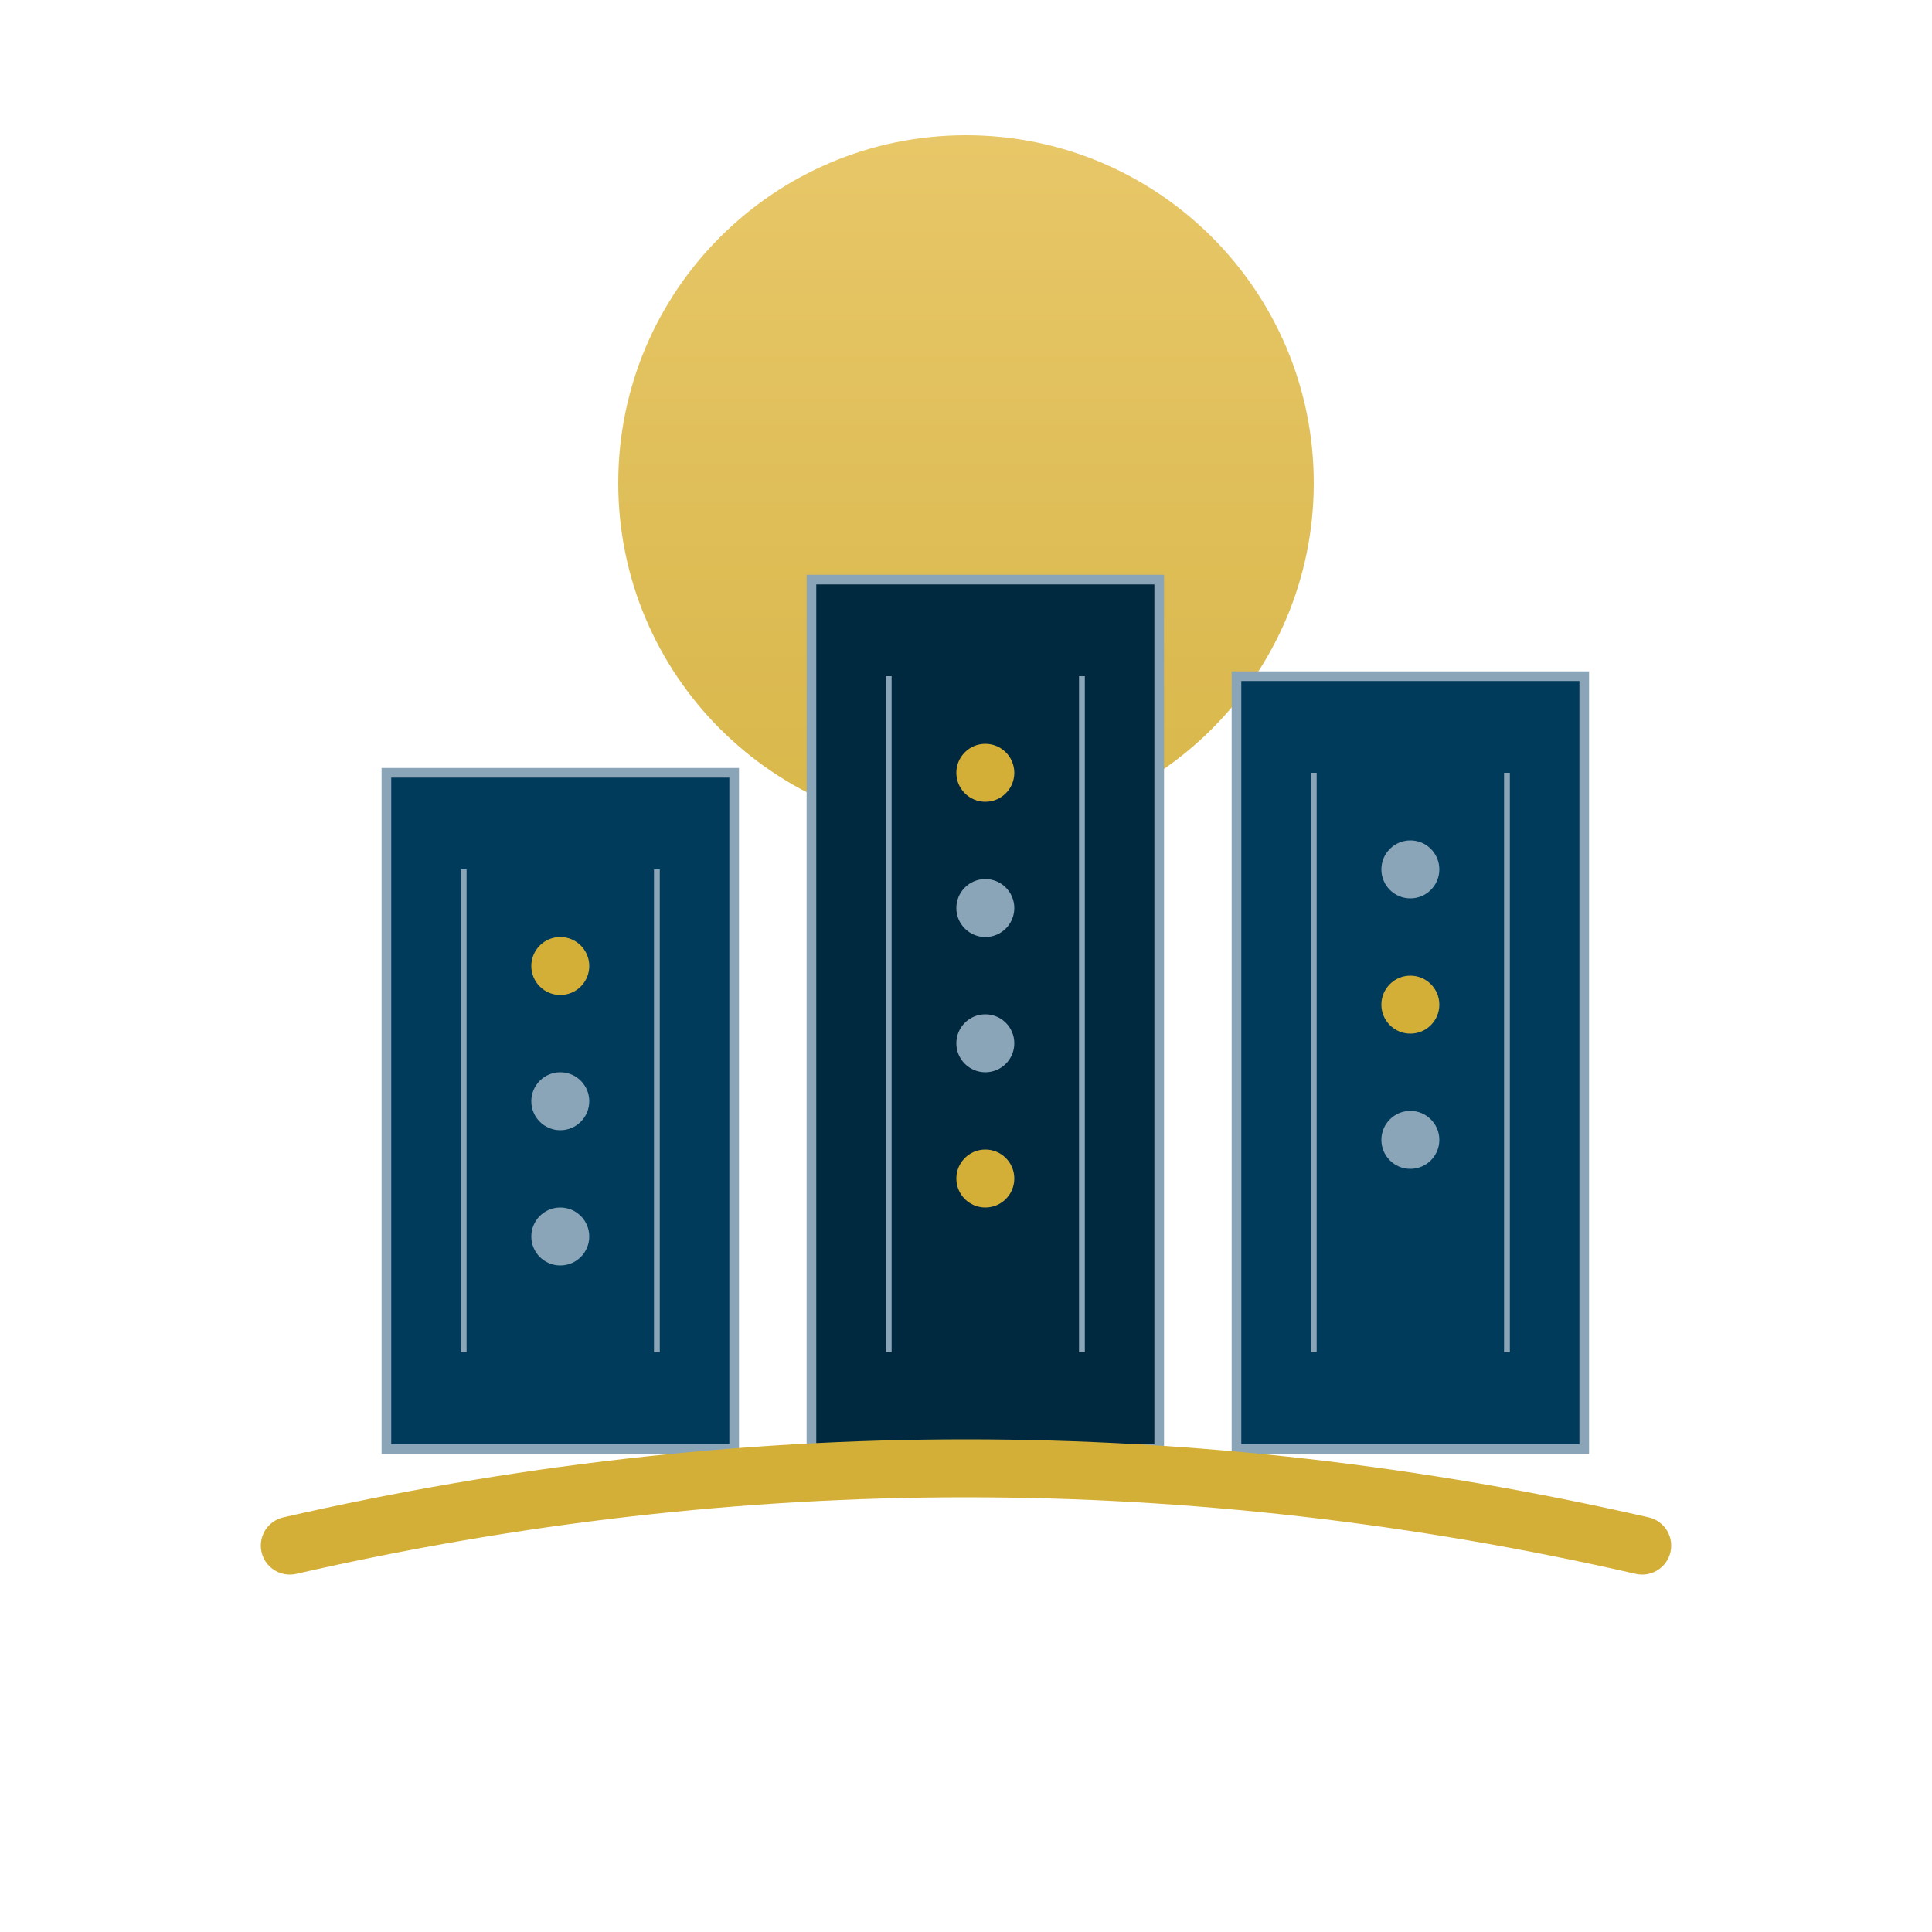
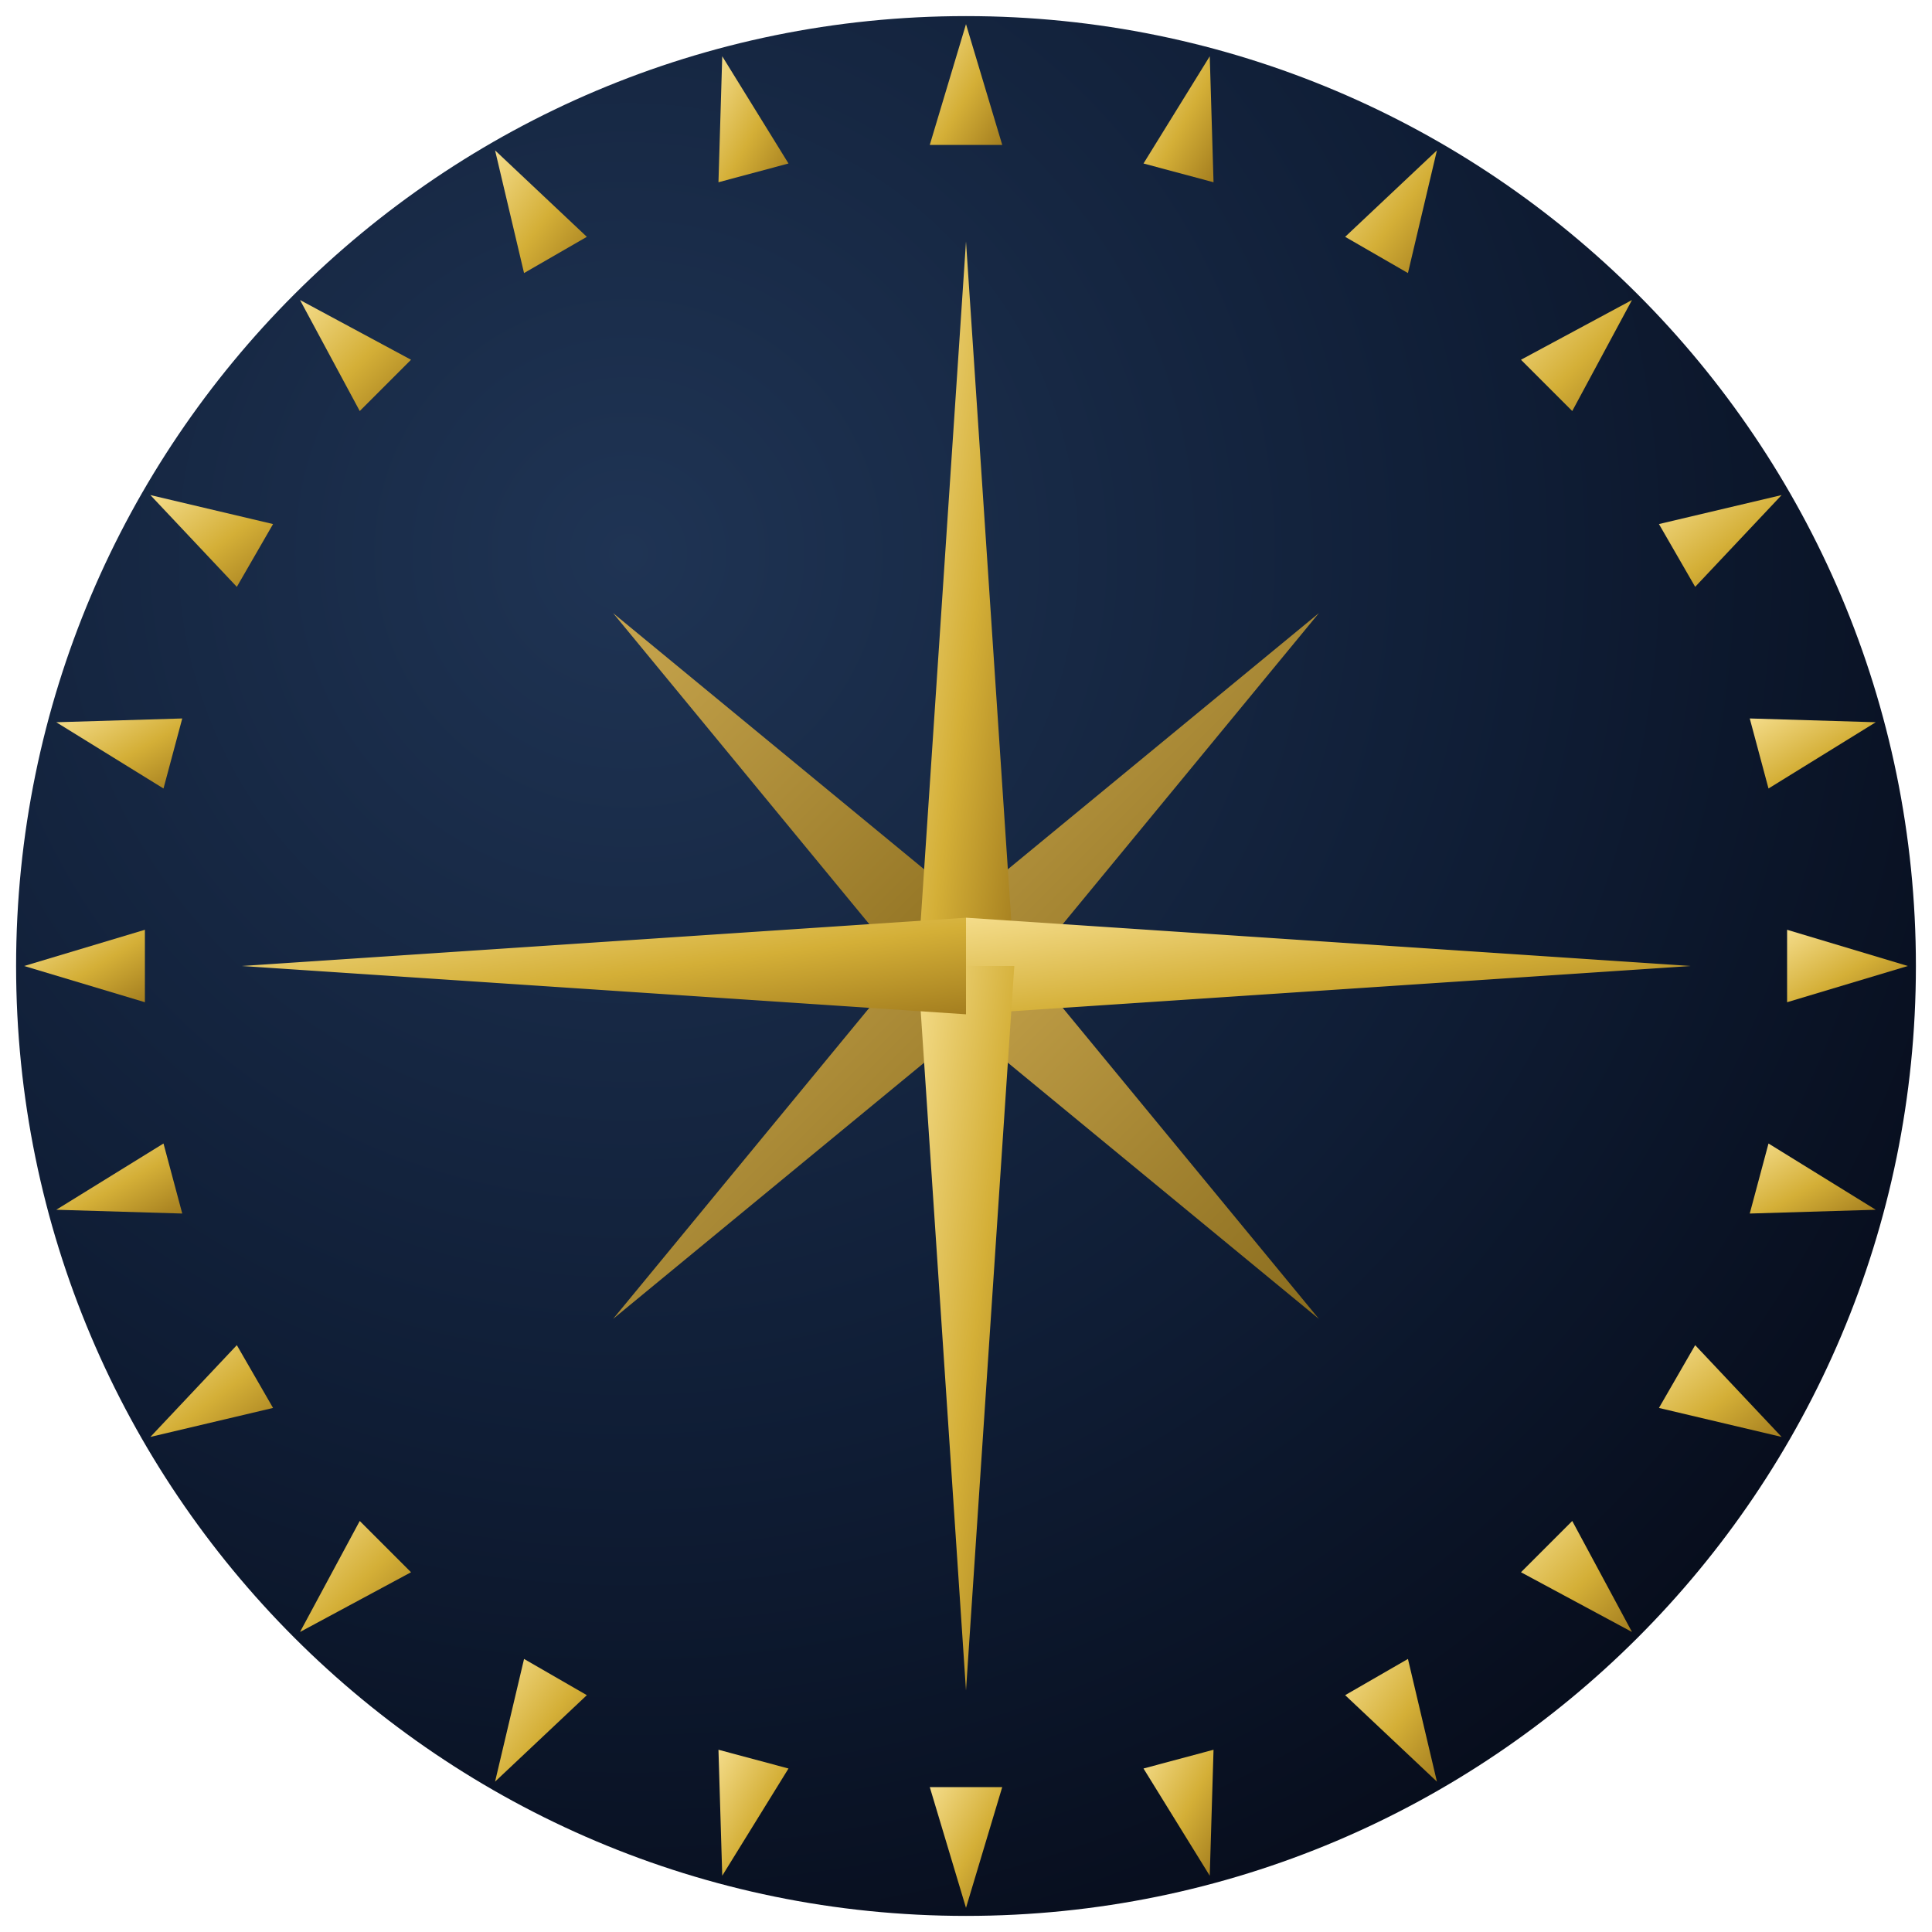
- <svg xmlns="http://www.w3.org/2000/svg" viewBox="0 0 100 100" width="100" height="100">
+ <svg xmlns="http://www.w3.org/2000/svg" viewBox="0 0 240 240" role="img" aria-label="Agenient">
  <defs>
-     <linearGradient id="sunGrad" x1="0%" y1="0%" x2="0%" y2="100%">
-       <stop offset="0%" style="stop-color:#E5C158;stop-opacity:1" />
-       <stop offset="100%" style="stop-color:#D4AF37;stop-opacity:1" />
+     <radialGradient id="bgFill" cx="32%" cy="28%" r="80%">
+       <stop offset="0%" stop-color="#1f3454" />
+       <stop offset="60%" stop-color="#0f1d35" />
+       <stop offset="100%" stop-color="#070d1c" />
+     </radialGradient>
+     <linearGradient id="goldFill" x1="0%" y1="0%" x2="100%" y2="100%">
+       <stop offset="0%" stop-color="#f4dc8a" />
+       <stop offset="55%" stop-color="#d4af37" />
+       <stop offset="100%" stop-color="#a47e1f" />
+     </linearGradient>
+     <linearGradient id="goldDim" x1="0%" y1="0%" x2="100%" y2="100%">
+       <stop offset="0%" stop-color="#c8a64e" />
+       <stop offset="100%" stop-color="#8a6c1d" />
    </linearGradient>
  </defs>
-   <circle cx="50" cy="25" r="18" fill="url(#sunGrad)" opacity="0.9" />
-   <g>
-     <rect x="20" y="40" width="18" height="35" fill="#003B5C" stroke="#8BA5B8" stroke-width="0.5" />
-     <line x1="24" y1="45" x2="24" y2="70" stroke="#8BA5B8" stroke-width="0.3" />
-     <line x1="34" y1="45" x2="34" y2="70" stroke="#8BA5B8" stroke-width="0.3" />
-     <circle cx="29" cy="50" r="1.5" fill="#D4AF37" />
-     <circle cx="29" cy="57" r="1.5" fill="#8BA5B8" />
-     <circle cx="29" cy="64" r="1.5" fill="#8BA5B8" />
+   <circle cx="120" cy="120" r="118" fill="url(#bgFill)" />
+   <g fill="url(#goldFill)" stroke="none">
+     <polygon points="120.00,3.00 115.50,18.00 124.50,18.00" />
+     <polygon points="150.28,6.99 142.05,20.31 150.75,22.64" />
+     <polygon points="178.50,18.68 167.10,29.42 174.90,33.92" />
+     <polygon points="202.73,37.27 188.94,44.69 195.31,51.06" />
+     <polygon points="221.32,61.50 206.08,65.10 210.58,72.90" />
+     <polygon points="233.01,89.72 217.36,89.25 219.69,97.95" />
+     <polygon points="237.00,120.00 222.00,115.50 222.00,124.50" />
+     <polygon points="233.01,150.28 219.69,142.05 217.36,150.75" />
+     <polygon points="221.32,178.50 210.58,167.10 206.08,174.90" />
+     <polygon points="202.73,202.73 195.31,188.94 188.94,195.31" />
+     <polygon points="178.50,221.32 174.90,206.08 167.10,210.58" />
+     <polygon points="150.28,233.01 150.75,217.36 142.05,219.69" />
+     <polygon points="120.00,237.00 124.50,222.00 115.50,222.00" />
+     <polygon points="89.72,233.01 97.95,219.69 89.25,217.36" />
+     <polygon points="61.50,221.32 72.90,210.58 65.10,206.08" />
+     <polygon points="37.27,202.73 51.06,195.31 44.69,188.94" />
+     <polygon points="18.68,178.50 33.92,174.90 29.42,167.10" />
+     <polygon points="6.99,150.28 22.64,150.75 20.31,142.05" />
+     <polygon points="3.00,120.00 18.00,124.50 18.00,115.50" />
+     <polygon points="6.99,89.72 20.31,97.95 22.64,89.25" />
+     <polygon points="18.68,61.50 29.42,72.90 33.92,65.10" />
+     <polygon points="37.27,37.27 44.69,51.06 51.06,44.69" />
+     <polygon points="61.50,18.68 65.10,33.92 72.90,29.42" />
+     <polygon points="89.72,6.99 89.25,22.64 97.95,20.31" />
  </g>
-   <g>
-     <rect x="42" y="30" width="18" height="45" fill="#002940" stroke="#8BA5B8" stroke-width="0.5" />
-     <line x1="46" y1="35" x2="46" y2="70" stroke="#8BA5B8" stroke-width="0.3" />
-     <line x1="56" y1="35" x2="56" y2="70" stroke="#8BA5B8" stroke-width="0.3" />
-     <circle cx="51" cy="40" r="1.5" fill="#D4AF37" />
-     <circle cx="51" cy="47" r="1.5" fill="#8BA5B8" />
-     <circle cx="51" cy="54" r="1.5" fill="#8BA5B8" />
-     <circle cx="51" cy="61" r="1.5" fill="#D4AF37" />
+   <g fill="url(#goldDim)" stroke="none">
+     <polygon points="163.84,76.16 124.24,124.24 115.76,115.76" />
+     <polygon points="163.84,163.84 115.76,124.24 124.24,115.76" />
+     <polygon points="76.16,163.84 115.76,115.76 124.24,124.24" />
+     <polygon points="76.16,76.16 124.24,115.76 115.76,124.24" />
  </g>
-   <g>
-     <rect x="64" y="35" width="18" height="40" fill="#003B5C" stroke="#8BA5B8" stroke-width="0.5" />
-     <line x1="68" y1="40" x2="68" y2="70" stroke="#8BA5B8" stroke-width="0.3" />
-     <line x1="78" y1="40" x2="78" y2="70" stroke="#8BA5B8" stroke-width="0.3" />
-     <circle cx="73" cy="45" r="1.5" fill="#8BA5B8" />
-     <circle cx="73" cy="52" r="1.5" fill="#D4AF37" />
-     <circle cx="73" cy="59" r="1.5" fill="#8BA5B8" />
+   <g fill="url(#goldFill)" stroke="none">
+     <polygon points="120.00,30.00 126.00,120.00 114.00,120.00" />
+     <polygon points="210.00,120.00 120.00,126.00 120.00,114.00" />
+     <polygon points="120.00,210.00 114.00,120.00 126.00,120.00" />
+     <polygon points="30.00,120.00 120.00,114.00 120.00,126.00" />
  </g>
-   <path d="M 15 80 Q 50 72, 85 80" fill="none" stroke="#D4AF37" stroke-width="3" stroke-linecap="round" />
</svg>
